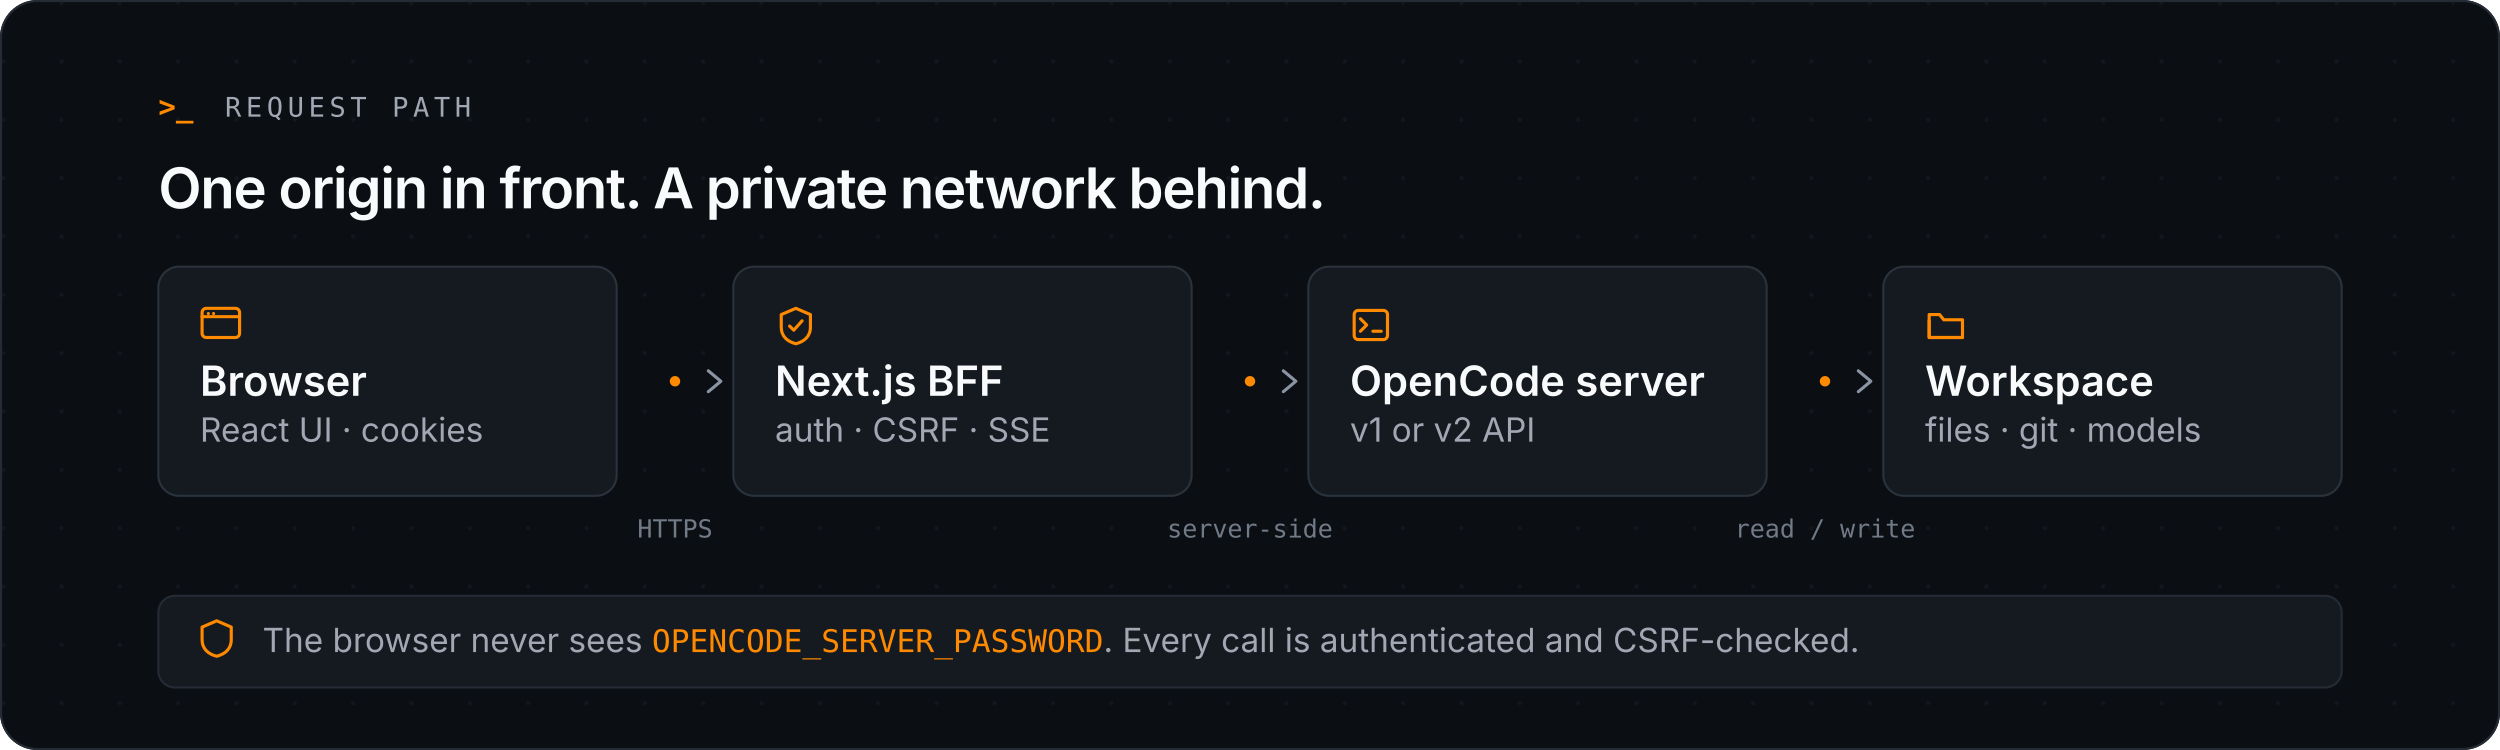
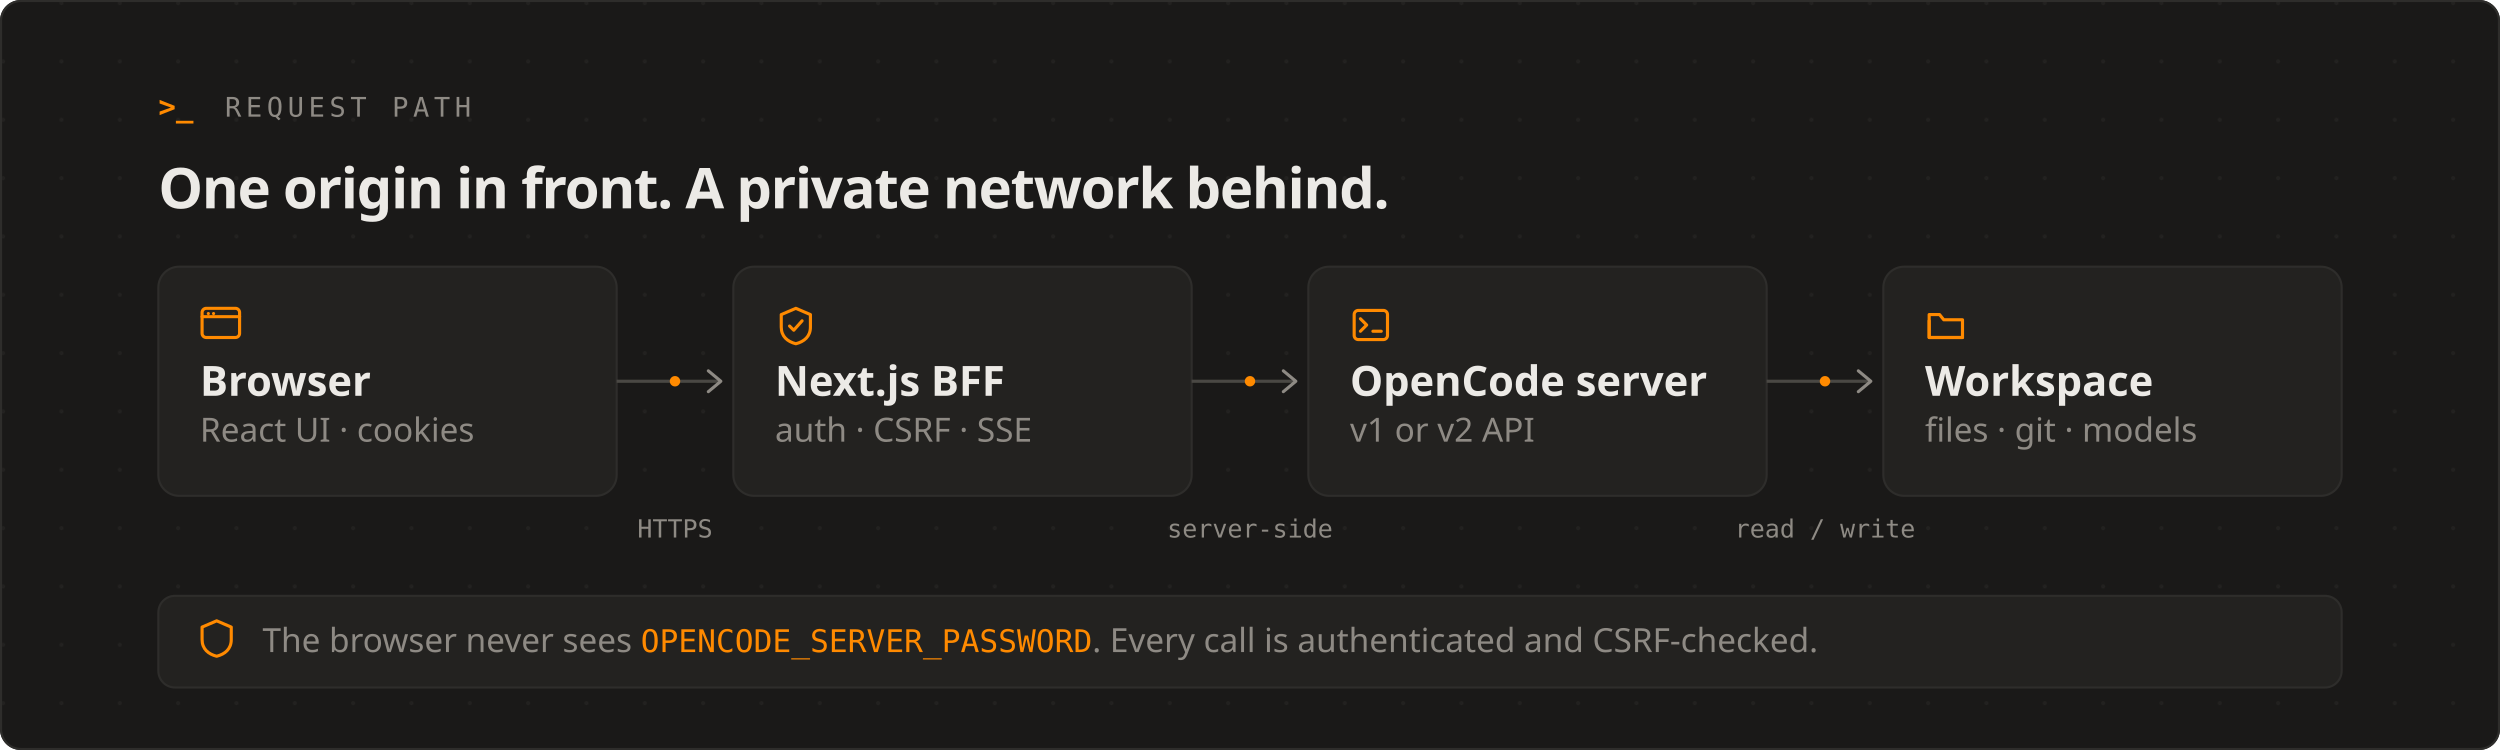
<svg xmlns="http://www.w3.org/2000/svg" viewBox="0 0 1200 360" width="1200" height="360" role="img" aria-labelledby="flowTitle flowDesc">
  <defs>
    <pattern id="flowDots" width="28" height="28" patternUnits="userSpaceOnUse">
-       <circle cx="1.5" cy="1.5" r="1" fill="#1a1f26" />
+       <circle cx="1.5" cy="1.5" r="1" fill="#2A2927" />
    </pattern>
-     <linearGradient id="flowLine" x1="0" y1="0" x2="1" y2="0">
-       <stop offset="0%" stop-color="#2a323c" />
-       <stop offset="100%" stop-color="#4a5563" />
-     </linearGradient>
  </defs>
-   <rect width="1200" height="360" rx="18" fill="#0b0f14" />
-   <rect width="1200" height="360" rx="18" fill="url(#flowDots)" opacity="0.5" />
-   <rect x="0.5" y="0.5" width="1199" height="359" rx="17.5" fill="none" stroke="#242b34" />
-   <text x="76" y="56" font-family="JetBrains Mono, ui-monospace, SFMono-Regular, Menlo, Consolas, monospace" font-size="14" font-weight="700" fill="#ff8a00">&gt;_</text>
-   <text x="108" y="56" font-family="JetBrains Mono, ui-monospace, SFMono-Regular, Menlo, Consolas, monospace" font-size="13" letter-spacing="2.2" fill="#a1a7b3">REQUEST PATH</text>
-   <text x="76" y="100" font-family="Inter Tight, Inter, ui-sans-serif, system-ui, -apple-system, Segoe UI, sans-serif" font-size="27" font-weight="600" letter-spacing="-0.6" fill="#f8fafc">One origin in front. A private network behind.</text>
-   <rect x="76" y="128" width="220" height="110" rx="10" fill="#151a21" stroke="#2a323c" />
-   <g transform="translate(96 146)" fill="none" stroke="#ff8a00" stroke-width="1.5" stroke-linecap="round" stroke-linejoin="round">
+   <rect width="1200" height="360" rx="10" fill="#1A1918" />
+   <rect width="1200" height="360" rx="10" fill="url(#flowDots)" opacity="0.5" />
+   <rect x="0.5" y="0.5" width="1199" height="359" rx="9.5" fill="none" stroke="#2E2D2B" />
+   <text x="76" y="56" font-family="IBM Plex Mono, ui-monospace, SFMono-Regular, Menlo, Consolas, monospace" font-size="14" font-weight="700" fill="#FF8A00">&gt;_</text>
+   <text x="108" y="56" font-family="IBM Plex Mono, ui-monospace, SFMono-Regular, Menlo, Consolas, monospace" font-size="13" letter-spacing="2.2" fill="#8E8A84">REQUEST PATH</text>
+   <text x="76" y="100" font-family="IBM Plex Sans, ui-sans-serif, system-ui, sans-serif" font-size="27" font-weight="600" letter-spacing="-0.6" fill="#ECEAE6">One origin in front. A private network behind.</text>
+   <rect x="76" y="128" width="220" height="110" rx="10" fill="#232220" stroke="#2E2D2B" />
+   <g transform="translate(96 146)" fill="none" stroke="#FF8A00" stroke-width="1.5" stroke-linecap="round" stroke-linejoin="round">
    <rect x="1" y="2" width="18" height="14" rx="2" />
    <path d="M1 6h18M4 4.5h.01M6.5 4.5h.01" />
  </g>
-   <text x="96" y="190" font-family="Inter, ui-sans-serif, system-ui, -apple-system, Segoe UI, sans-serif" font-size="20" font-weight="600" fill="#f8fafc">Browser</text>
-   <text x="96" y="212" font-family="Inter, ui-sans-serif, system-ui, -apple-system, Segoe UI, sans-serif" font-size="16" fill="#a1a7b3">React UI · cookies</text>
-   <rect x="352" y="128" width="220" height="110" rx="10" fill="#151a21" stroke="#2a323c" />
-   <g transform="translate(372 146)" fill="none" stroke="#ff8a00" stroke-width="1.5" stroke-linecap="round" stroke-linejoin="round">
+   <text x="96" y="190" font-family="IBM Plex Sans, ui-sans-serif, system-ui, sans-serif" font-size="20" font-weight="600" fill="#ECEAE6">Browser</text>
+   <text x="96" y="212" font-family="IBM Plex Sans, ui-sans-serif, system-ui, sans-serif" font-size="16" fill="#8E8A84">React UI · cookies</text>
+   <rect x="352" y="128" width="220" height="110" rx="10" fill="#232220" stroke="#2E2D2B" />
+   <g transform="translate(372 146)" fill="none" stroke="#FF8A00" stroke-width="1.5" stroke-linecap="round" stroke-linejoin="round">
    <path d="M10 2l7 3v6c0 4.5-3 7-7 8-4-1-7-3.5-7-8V5z" />
    <path d="M7 10.5l2 2 4-4.5" />
  </g>
-   <text x="372" y="190" font-family="Inter, ui-sans-serif, system-ui, -apple-system, Segoe UI, sans-serif" font-size="20" font-weight="600" fill="#f8fafc">Next.js BFF</text>
-   <text x="372" y="212" font-family="Inter, ui-sans-serif, system-ui, -apple-system, Segoe UI, sans-serif" font-size="16" fill="#a1a7b3">auth · CSRF · SSE</text>
-   <rect x="628" y="128" width="220" height="110" rx="10" fill="#151a21" stroke="#2a323c" />
-   <g transform="translate(648 146)" fill="none" stroke="#ff8a00" stroke-width="1.5" stroke-linecap="round" stroke-linejoin="round">
+   <text x="372" y="190" font-family="IBM Plex Sans, ui-sans-serif, system-ui, sans-serif" font-size="20" font-weight="600" fill="#ECEAE6">Next.js BFF</text>
+   <text x="372" y="212" font-family="IBM Plex Sans, ui-sans-serif, system-ui, sans-serif" font-size="16" fill="#8E8A84">auth · CSRF · SSE</text>
+   <rect x="628" y="128" width="220" height="110" rx="10" fill="#232220" stroke="#2E2D2B" />
+   <g transform="translate(648 146)" fill="none" stroke="#FF8A00" stroke-width="1.5" stroke-linecap="round" stroke-linejoin="round">
    <rect x="2" y="3" width="16" height="14" rx="2" />
    <path d="M5 7l3 3-3 3M11 13h4" />
  </g>
-   <text x="648" y="190" font-family="Inter, ui-sans-serif, system-ui, -apple-system, Segoe UI, sans-serif" font-size="20" font-weight="600" fill="#f8fafc">OpenCode server</text>
-   <text x="648" y="212" font-family="Inter, ui-sans-serif, system-ui, -apple-system, Segoe UI, sans-serif" font-size="16" fill="#a1a7b3">v1 or v2 API</text>
-   <rect x="904" y="128" width="220" height="110" rx="10" fill="#151a21" stroke="#2a323c" />
-   <g transform="translate(924 146)" fill="none" stroke="#ff8a00" stroke-width="1.5" stroke-linecap="round" stroke-linejoin="round">
+   <text x="648" y="190" font-family="IBM Plex Sans, ui-sans-serif, system-ui, sans-serif" font-size="20" font-weight="600" fill="#ECEAE6">OpenCode server</text>
+   <text x="648" y="212" font-family="IBM Plex Sans, ui-sans-serif, system-ui, sans-serif" font-size="16" fill="#8E8A84">v1 or v2 API</text>
+   <rect x="904" y="128" width="220" height="110" rx="10" fill="#232220" stroke="#2E2D2B" />
+   <g transform="translate(924 146)" fill="none" stroke="#FF8A00" stroke-width="1.5" stroke-linecap="round" stroke-linejoin="round">
    <path d="M2 5h5l2 2.5h9V16H2z" />
    <path d="M2 8v8h16" />
  </g>
-   <text x="924" y="190" font-family="Inter, ui-sans-serif, system-ui, -apple-system, Segoe UI, sans-serif" font-size="20" font-weight="600" fill="#f8fafc">Workspace</text>
-   <text x="924" y="212" font-family="Inter, ui-sans-serif, system-ui, -apple-system, Segoe UI, sans-serif" font-size="16" fill="#a1a7b3">files · git · models</text>
-   <line x1="296" y1="183" x2="346" y2="183" stroke="url(#flowLine)" stroke-width="1.5" />
-   <path d="M340 178l6 5-6 5" fill="none" stroke="#8a94a3" stroke-width="1.5" stroke-linecap="round" stroke-linejoin="round" />
-   <circle cx="324" cy="183" r="2.5" fill="#ff8a00" />
-   <line x1="572" y1="183" x2="622" y2="183" stroke="url(#flowLine)" stroke-width="1.5" />
-   <path d="M616 178l6 5-6 5" fill="none" stroke="#8a94a3" stroke-width="1.5" stroke-linecap="round" stroke-linejoin="round" />
-   <circle cx="600" cy="183" r="2.5" fill="#ff8a00" />
-   <line x1="848" y1="183" x2="898" y2="183" stroke="url(#flowLine)" stroke-width="1.5" />
-   <path d="M892 178l6 5-6 5" fill="none" stroke="#8a94a3" stroke-width="1.5" stroke-linecap="round" stroke-linejoin="round" />
-   <circle cx="876" cy="183" r="2.5" fill="#ff8a00" />
-   <text x="324" y="258" text-anchor="middle" font-family="JetBrains Mono, ui-monospace, SFMono-Regular, Menlo, Consolas, monospace" font-size="12" fill="#717a87">HTTPS</text>
-   <text x="600" y="258" text-anchor="middle" font-family="JetBrains Mono, ui-monospace, SFMono-Regular, Menlo, Consolas, monospace" font-size="12" fill="#717a87">server-side</text>
-   <text x="876" y="258" text-anchor="middle" font-family="JetBrains Mono, ui-monospace, SFMono-Regular, Menlo, Consolas, monospace" font-size="12" fill="#717a87">read / write</text>
-   <rect x="76" y="286" width="1048" height="44" rx="8" fill="#151a21" stroke="#242b34" />
-   <g transform="translate(94 297)" fill="none" stroke="#ff8a00" stroke-width="1.5" stroke-linecap="round" stroke-linejoin="round">
+   <text x="924" y="190" font-family="IBM Plex Sans, ui-sans-serif, system-ui, sans-serif" font-size="20" font-weight="600" fill="#ECEAE6">Workspace</text>
+   <text x="924" y="212" font-family="IBM Plex Sans, ui-sans-serif, system-ui, sans-serif" font-size="16" fill="#8E8A84">files · git · models</text>
+   <line x1="296" y1="183" x2="346" y2="183" stroke="#4A4844" stroke-width="1.5" />
+   <path d="M340 178l6 5-6 5" fill="none" stroke="#8E8A84" stroke-width="1.5" stroke-linecap="round" stroke-linejoin="round" />
+   <circle cx="324" cy="183" r="2.5" fill="#FF8A00" />
+   <line x1="572" y1="183" x2="622" y2="183" stroke="#4A4844" stroke-width="1.5" />
+   <path d="M616 178l6 5-6 5" fill="none" stroke="#8E8A84" stroke-width="1.5" stroke-linecap="round" stroke-linejoin="round" />
+   <circle cx="600" cy="183" r="2.5" fill="#FF8A00" />
+   <line x1="848" y1="183" x2="898" y2="183" stroke="#4A4844" stroke-width="1.5" />
+   <path d="M892 178l6 5-6 5" fill="none" stroke="#8E8A84" stroke-width="1.5" stroke-linecap="round" stroke-linejoin="round" />
+   <circle cx="876" cy="183" r="2.5" fill="#FF8A00" />
+   <text x="324" y="258" text-anchor="middle" font-family="IBM Plex Mono, ui-monospace, SFMono-Regular, Menlo, Consolas, monospace" font-size="12" fill="#8E8A84">HTTPS</text>
+   <text x="600" y="258" text-anchor="middle" font-family="IBM Plex Mono, ui-monospace, SFMono-Regular, Menlo, Consolas, monospace" font-size="12" fill="#8E8A84">server-side</text>
+   <text x="876" y="258" text-anchor="middle" font-family="IBM Plex Mono, ui-monospace, SFMono-Regular, Menlo, Consolas, monospace" font-size="12" fill="#8E8A84">read / write</text>
+   <rect x="76" y="286" width="1048" height="44" rx="8" fill="#232220" stroke="#2E2D2B" />
+   <g transform="translate(94 297)" fill="none" stroke="#FF8A00" stroke-width="1.5" stroke-linecap="round" stroke-linejoin="round">
    <path d="M10 1l7 3v6c0 4.5-3 7-7 8-4-1-7-3.5-7-8V4z" />
  </g>
-   <text x="126" y="313" font-family="Inter, ui-sans-serif, system-ui, -apple-system, Segoe UI, sans-serif" font-size="16" fill="#a1a7b3">The browser never sees <tspan font-family="JetBrains Mono, ui-monospace, SFMono-Regular, Menlo, Consolas, monospace" font-size="15" fill="#ff8a00">OPENCODE_SERVER_PASSWORD</tspan>. Every call is authenticated and CSRF-checked.</text>
+   <text x="126" y="313" font-family="IBM Plex Sans, ui-sans-serif, system-ui, sans-serif" font-size="16" fill="#8E8A84">The browser never sees <tspan font-family="IBM Plex Mono, ui-monospace, SFMono-Regular, Menlo, Consolas, monospace" font-size="15" fill="#FF8A00">OPENCODE_SERVER_PASSWORD</tspan>. Every call is authenticated and CSRF-checked.</text>
</svg>
